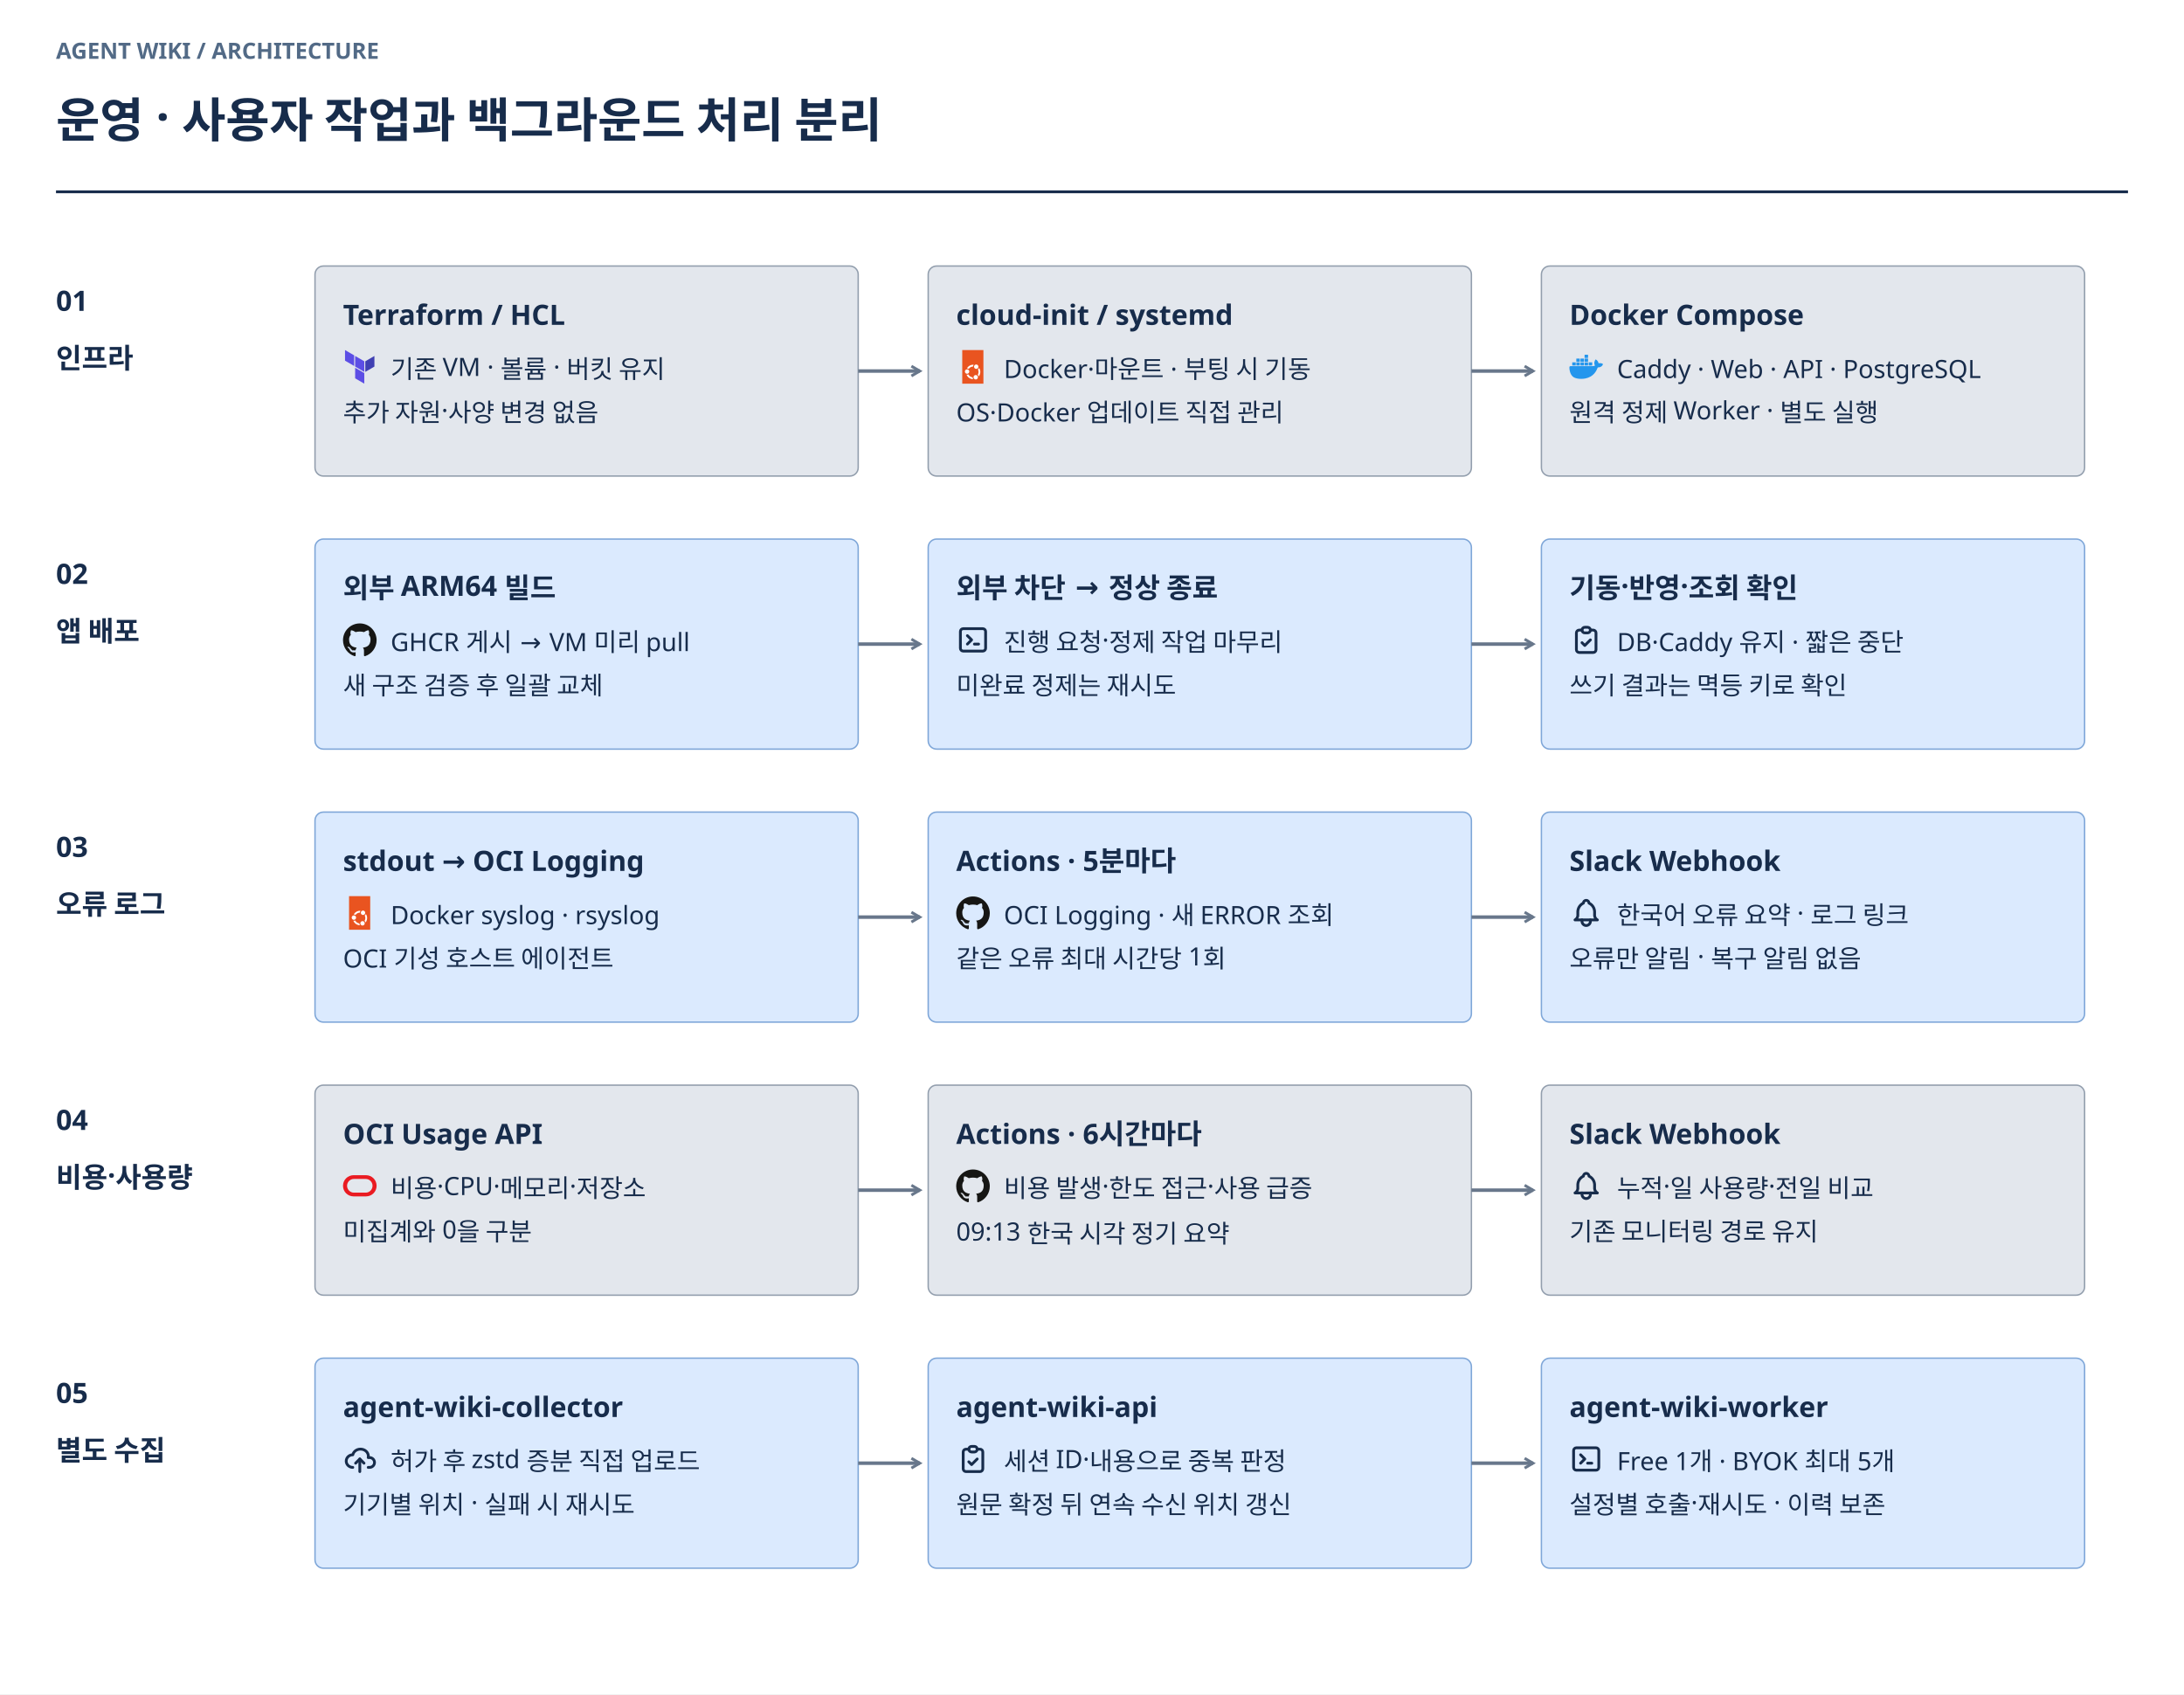
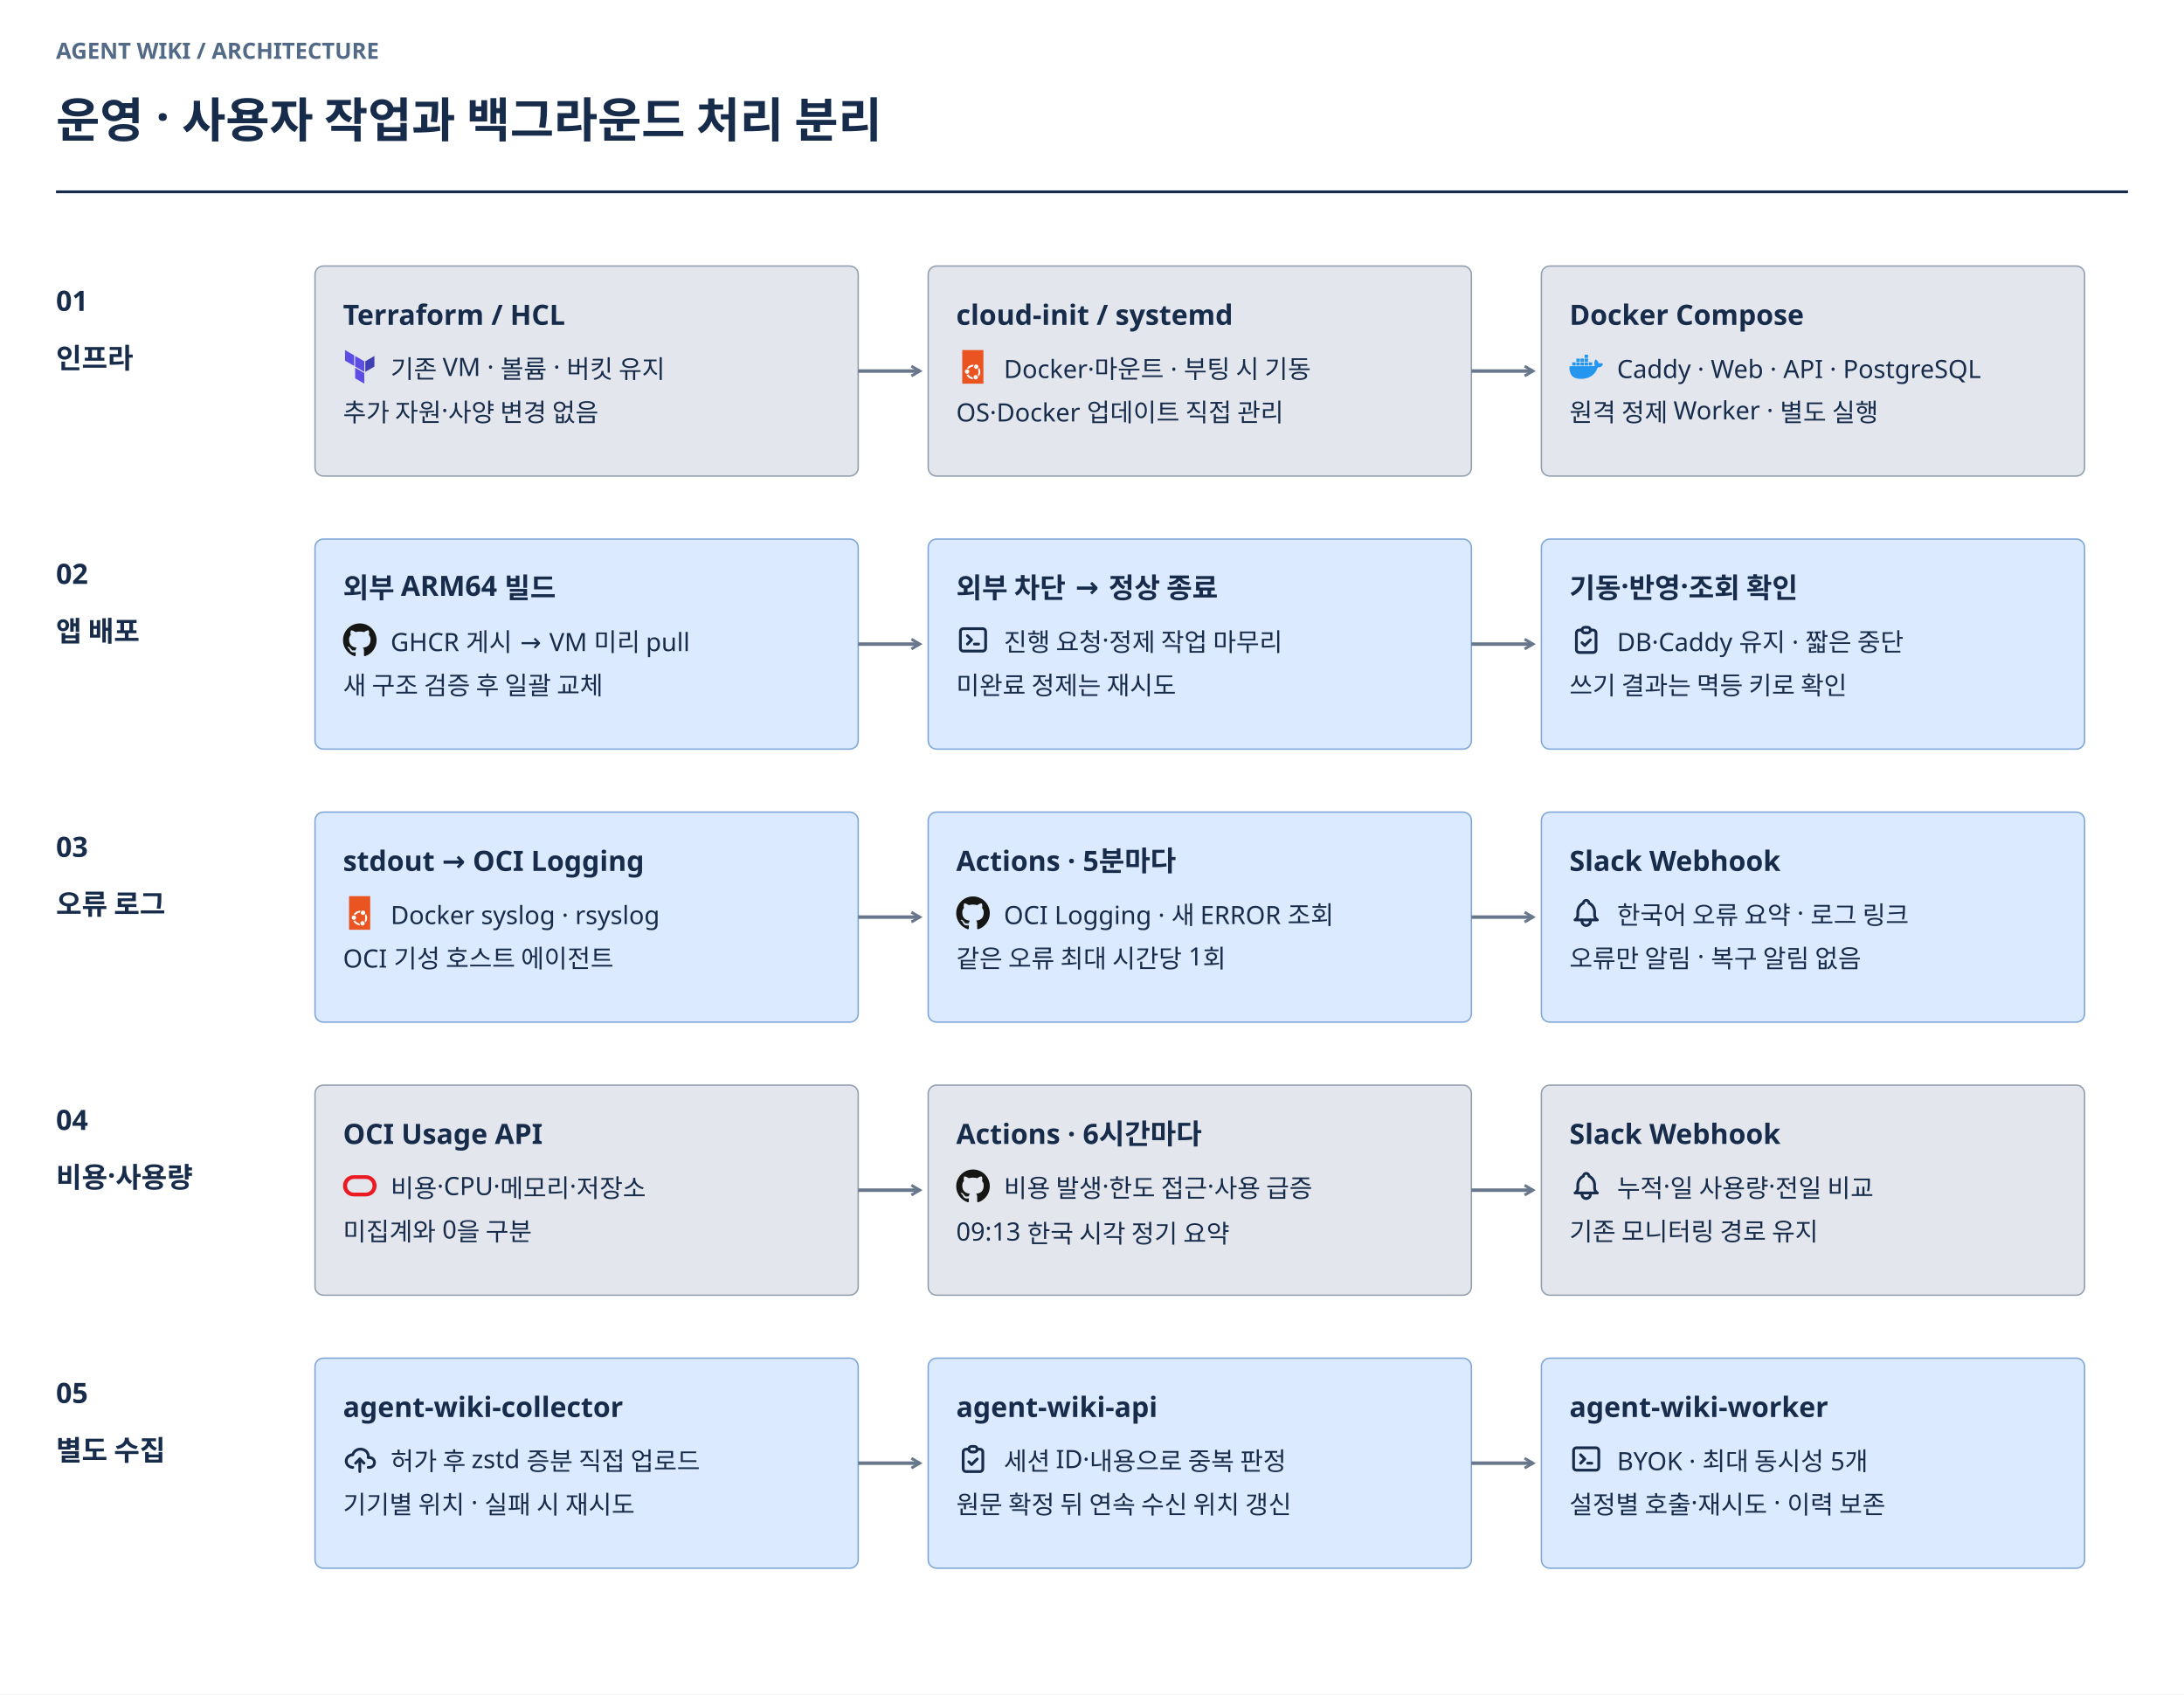
<svg xmlns="http://www.w3.org/2000/svg" width="1560" height="1210" viewBox="0 0 1560 1210" role="img" aria-labelledby="title desc">
  <defs>
    <marker id="arrow-ingest" markerWidth="9" markerHeight="9" refX="7" refY="4.5" orient="auto-start-reverse" markerUnits="userSpaceOnUse">
      <path d="M1 1 L7 4.5 L1 8" fill="none" stroke="#B35C00" stroke-width="2" />
    </marker>
    <marker id="arrow-query" markerWidth="9" markerHeight="9" refX="7" refY="4.5" orient="auto-start-reverse" markerUnits="userSpaceOnUse">
      <path d="M1 1 L7 4.5 L1 8" fill="none" stroke="#245CC5" stroke-width="2" />
    </marker>
    <marker id="arrow-ops" markerWidth="9" markerHeight="9" refX="7" refY="4.5" orient="auto-start-reverse" markerUnits="userSpaceOnUse">
      <path d="M1 1 L7 4.5 L1 8" fill="none" stroke="#68778B" stroke-width="2" />
    </marker>
    <marker id="arrow-relation" markerWidth="9" markerHeight="9" refX="7" refY="4.5" orient="auto-start-reverse" markerUnits="userSpaceOnUse">
      <path d="M1 1 L7 4.5 L1 8" fill="none" stroke="#8054A3" stroke-width="2" />
    </marker>
  </defs>
  <g font-family="Noto Sans KR, sans-serif">
    <rect width="1560" height="1210" fill="#FFFFFF" />
    <text x="40" y="42" font-size="16" font-weight="700" fill="#526A86">AGENT WIKI / ARCHITECTURE</text>
    <text x="40" y="98" font-size="34" font-weight="700" fill="#172C4B">운영 · 사용자 작업과 백그라운드 처리 분리</text>
    <path d="M40 137 H1520" stroke="#172C4B" stroke-width="2" />
    <text x="40" y="222" font-size="20" font-weight="700" fill="#172C4B">01</text>
    <text x="40" y="263" font-size="20" font-weight="700" fill="#172C4B">인프라</text>
    <rect x="225" y="190" width="388" height="150" rx="6" fill="#E3E7ED" stroke="#929EAD" />
    <text x="245" y="232" font-size="20" font-weight="700" fill="#172C4B">Terraform / HCL</text>
    <svg fill="none" viewBox="0 0 100 100" x="245" y="250" width="24" height="24" color="#172C4B">
      <path fill="#5c4ee5" d="M6 0v31.563l27.181 15.793V15.788zm57.344 33.4L36.156 17.619V49.18l27.188 15.794zm-.007 66.6-27.18-15.787V52.65l27.18 15.781z" />
      <path fill="#4040b2" d="M66.319 33.4v31.575L93.5 49.18V17.62z" />
    </svg>
    <text x="279" y="270" font-size="18" font-weight="400" fill="#172C4B">기존 VM · 볼륨 · 버킷 유지</text>
    <text x="245" y="301" font-size="18" font-weight="400" fill="#172C4B">추가 자원·사양 변경 없음</text>
    <path d="M613 265 H657" fill="none" stroke="#68778B" stroke-width="2.5" stroke-linejoin="round" marker-end="url(#arrow-ops)" />
    <rect x="663" y="190" width="388" height="150" rx="6" fill="#E3E7ED" stroke="#929EAD" />
    <text x="683" y="232" font-size="20" font-weight="700" fill="#172C4B">cloud-init / systemd</text>
    <svg fill="none" viewBox="0 0 100 100" x="683" y="250" width="24" height="24" color="#172C4B">
      <path fill="#e95420" d="M81.018 0H18v100h63.018z" />
      <path fill="#fff" d="M32.408 70.555c3.602 0 6.524-2.944 6.524-6.576 0-3.63-2.922-6.574-6.524-6.574-3.603 0-6.523 2.943-6.523 6.575 0 3.63 2.92 6.575 6.523 6.575m27.17-14.418c3.604 0 6.524-2.943 6.524-6.575 0-3.63-2.92-6.575-6.524-6.575-3.602 0-6.523 2.944-6.523 6.575s2.921 6.575 6.523 6.575M47.122 80.905c-4.7-1.015-8.626-4.04-10.834-8.33a9.3 9.3 0 0 1-5.578.69C33.38 79.877 39.045 84.68 46 86.183c1.526.33 3.08.49 4.633.48a9.45 9.45 0 0 1-1.91-5.498 16 16 0 0 1-1.6-.263zm10.99 6.61c3.603 0 6.523-2.944 6.523-6.575s-2.92-6.575-6.523-6.575-6.524 2.943-6.524 6.575c0 3.63 2.921 6.575 6.523 6.575m9.078-8.99a21.62 21.62 0 0 0 4.241-17.358 21.7 21.7 0 0 0-3.173-7.882 9.45 9.45 0 0 1-3.668 4.33 16.2 16.2 0 0 1 1.508 10.918 16.2 16.2 0 0 1-2.029 5.094 9.45 9.45 0 0 1 3.123 4.9zM31.906 54.55a9.2 9.2 0 0 1 2.465.2 9.2 9.2 0 0 1 2.979 1.21c2.937-4.258 7.676-6.812 12.811-6.908a9.53 9.53 0 0 1 1.98-5.333c-8.205-.654-16.178 3.614-20.238 10.833z" />
    </svg>
    <text x="717" y="270" font-size="18" font-weight="400" fill="#172C4B">Docker·마운트 · 부팅 시 기동</text>
    <text x="683" y="301" font-size="18" font-weight="400" fill="#172C4B">OS·Docker 업데이트 직접 관리</text>
    <path d="M1051 265 H1095" fill="none" stroke="#68778B" stroke-width="2.5" stroke-linejoin="round" marker-end="url(#arrow-ops)" />
    <rect x="1101" y="190" width="388" height="150" rx="6" fill="#E3E7ED" stroke="#929EAD" />
    <text x="1121" y="232" font-size="20" font-weight="700" fill="#172C4B">Docker Compose</text>
    <svg fill="none" viewBox="0 0 100 100" x="1121" y="250" width="24" height="24" color="#172C4B">
      <g fill="#2496ed" clip-path="url(#docker-1121-250-a)">
        <path d="M99.014 41.088c-.271-.215-2.803-2.127-8.142-2.127-1.41.006-2.817.127-4.207.362-1.034-7.083-6.89-10.537-7.153-10.692l-1.433-.827-.943 1.361a19.2 19.2 0 0 0-2.55 5.96c-.955 4.043-.374 7.84 1.68 11.087-2.48 1.382-6.459 1.723-7.264 1.753H3.131a3.13 3.13 0 0 0-3.127 3.113A47.4 47.4 0 0 0 2.89 68.004c2.27 5.951 5.645 10.334 10.037 13.017 4.922 3.014 12.918 4.736 21.982 4.736a65.6 65.6 0 0 0 12.207-1.106 51 51 0 0 0 15.932-5.787 43.8 43.8 0 0 0 10.872-8.9c5.22-5.908 8.328-12.488 10.64-18.335h.922c5.714 0 9.227-2.286 11.165-4.203a12.2 12.2 0 0 0 2.945-4.361l.409-1.197z" />
        <path d="M9.236 46.036h8.827a.77.77 0 0 0 .771-.771v-7.863a.77.77 0 0 0-.766-.775H9.236a.77.77 0 0 0-.77.771v7.867c0 .426.345.77.77.77m12.164.001h8.828a.77.77 0 0 0 .77-.771v-7.863a.77.77 0 0 0-.766-.775H21.4a.775.775 0 0 0-.775.775v7.863c.003.426.349.77.775.77m12.35.001h8.827a.77.77 0 0 0 .77-.771v-7.863a.77.77 0 0 0-.766-.775h-8.832a.77.77 0 0 0-.77.771v7.867c0 .426.345.77.77.77m12.204.001h8.827a.775.775 0 0 0 .775-.771v-7.863a.775.775 0 0 0-.775-.775h-8.827a.77.77 0 0 0-.771.771v7.867c0 .426.345.77.77.77M21.4 34.724h8.828a.775.775 0 0 0 .77-.775v-7.862a.77.77 0 0 0-.77-.771H21.4a.775.775 0 0 0-.776.77v7.863a.78.78 0 0 0 .776.775m12.35 0h8.827a.775.775 0 0 0 .77-.775v-7.862a.77.77 0 0 0-.77-.771H33.75a.77.77 0 0 0-.771.77v7.863c0 .426.344.773.77.775m12.204 0h8.827a.78.78 0 0 0 .775-.775v-7.862a.775.775 0 0 0-.775-.771h-8.827a.77.77 0 0 0-.771.77v7.863c0 .426.344.773.77.775m.001-11.316h8.827a.775.775 0 0 0 .775-.77V14.77a.775.775 0 0 0-.775-.77h-8.827a.77.77 0 0 0-.771.77v7.868c0 .425.345.77.77.77m12.311 22.628h8.827a.775.775 0 0 0 .775-.771v-7.863a.775.775 0 0 0-.775-.775h-8.827a.77.77 0 0 0-.77.771v7.867c0 .426.345.77.77.77" />
      </g>
      <defs>
        <clipPath id="docker-1121-250-a">
          <path fill="#fff" d="M0 0h100v100H0z" />
        </clipPath>
      </defs>
    </svg>
    <text x="1155" y="270" font-size="18" font-weight="400" fill="#172C4B">Caddy · Web · API · PostgreSQL</text>
    <text x="1121" y="301" font-size="18" font-weight="400" fill="#172C4B">원격 정제 Worker · 별도 실행</text>
    <text x="40" y="417" font-size="20" font-weight="700" fill="#172C4B">02</text>
    <text x="40" y="458" font-size="20" font-weight="700" fill="#172C4B">앱 배포</text>
    <rect x="225" y="385" width="388" height="150" rx="6" fill="#DBEAFE" stroke="#7EA6D8" />
    <text x="245" y="427" font-size="20" font-weight="700" fill="#172C4B">외부 ARM64 빌드</text>
    <svg fill="none" viewBox="0 0 100 100" x="245" y="445" width="24" height="24" color="#172C4B">
      <path fill="#161614" d="M50 1C22.39 1 0 23.386 0 51c0 22.092 14.327 40.834 34.193 47.446 2.499.462 3.417-1.085 3.417-2.406 0-1.192-.047-5.131-.068-9.309-13.91 3.025-16.846-5.9-16.846-5.9-2.274-5.779-5.551-7.315-5.551-7.315-4.537-3.104.341-3.04.341-3.04 5.022.353 7.665 5.153 7.665 5.153 4.46 7.644 11.697 5.434 14.55 4.156.449-3.232 1.745-5.437 3.175-6.686-11.106-1.264-22.78-5.552-22.78-24.71 0-5.459 1.953-9.92 5.151-13.42-.519-1.26-2.23-6.346.485-13.233 0 0 4.198-1.344 13.753 5.125 3.988-1.108 8.266-1.663 12.515-1.682 4.25.019 8.53.574 12.526 1.682 9.544-6.469 13.736-5.125 13.736-5.125 2.722 6.887 1.01 11.973.49 13.232 3.206 3.502 5.146 7.962 5.146 13.42 0 19.205-11.697 23.434-22.83 24.671 1.793 1.552 3.391 4.595 3.391 9.26 0 6.69-.058 12.074-.058 13.721 0 1.33.9 2.89 3.435 2.399C85.692 91.819 100 73.085 100 51c0-27.614-22.386-50-50-50" />
      <path fill="#161614" d="M18.727 72.227c-.11.248-.502.322-.857.152-.363-.163-.567-.502-.45-.751.109-.256.5-.327.862-.156.363.163.57.505.445.755m2.46 2.194c-.24.221-.706.118-1.022-.231-.327-.349-.388-.814-.146-1.04.246-.22.698-.117 1.026.232.327.353.39.816.14 1.04zm1.687 2.808c-.307.213-.808.013-1.118-.432-.306-.444-.306-.977.007-1.191.31-.214.804-.021 1.118.42.305.452.305.985-.008 1.203m2.853 3.252c-.274.302-.858.22-1.285-.192-.437-.403-.56-.975-.284-1.277.277-.303.864-.218 1.295.191.434.403.566.979.274 1.278m3.688 1.098c-.12.391-.683.57-1.25.403-.565-.171-.935-.63-.821-1.026.118-.394.682-.58 1.253-.401.565.17.936.625.818 1.024m4.197.465c.014.413-.466.755-1.06.762-.599.013-1.082-.32-1.088-.726 0-.416.469-.755 1.067-.765.594-.012 1.081.32 1.081.73m4.123-.158c.071.403-.342.816-.932.926-.58.106-1.118-.143-1.192-.541-.072-.413.35-.826.928-.933.592-.103 1.12.14 1.196.548" />
    </svg>
    <text x="279" y="465" font-size="18" font-weight="400" fill="#172C4B">GHCR 게시 → VM 미리 pull</text>
    <text x="245" y="496" font-size="18" font-weight="400" fill="#172C4B">새 구조 검증 후 일괄 교체</text>
    <path d="M613 460 H657" fill="none" stroke="#68778B" stroke-width="2.5" stroke-linejoin="round" marker-end="url(#arrow-ops)" />
    <rect x="663" y="385" width="388" height="150" rx="6" fill="#DBEAFE" stroke="#7EA6D8" />
    <text x="683" y="427" font-size="20" font-weight="700" fill="#172C4B">외부 차단 → 정상 종료</text>
    <svg width="24" height="24" viewBox="0 0 24 24" fill="none" stroke="currentColor" stroke-width="2" stroke-linecap="round" stroke-linejoin="round" x="683" y="445" color="#172C4B">
      <path d="M8 9l3 3l-3 3" />
      <path d="M13 15l3 0" />
      <path d="M3 4m0 2a2 2 0 0 1 2 -2h14a2 2 0 0 1 2 2v12a2 2 0 0 1 -2 2h-14a2 2 0 0 1 -2 -2z" />
    </svg>
    <text x="717" y="465" font-size="18" font-weight="400" fill="#172C4B">진행 요청·정제 작업 마무리</text>
    <text x="683" y="496" font-size="18" font-weight="400" fill="#172C4B">미완료 정제는 재시도</text>
    <path d="M1051 460 H1095" fill="none" stroke="#68778B" stroke-width="2.5" stroke-linejoin="round" marker-end="url(#arrow-ops)" />
    <rect x="1101" y="385" width="388" height="150" rx="6" fill="#DBEAFE" stroke="#7EA6D8" />
    <text x="1121" y="427" font-size="20" font-weight="700" fill="#172C4B">기동·반영·조회 확인</text>
    <svg width="24" height="24" viewBox="0 0 24 24" fill="none" stroke="currentColor" stroke-width="2" stroke-linecap="round" stroke-linejoin="round" x="1121" y="445" color="#172C4B">
      <path d="M9 5h-2a2 2 0 0 0 -2 2v12a2 2 0 0 0 2 2h10a2 2 0 0 0 2 -2v-12a2 2 0 0 0 -2 -2h-2" />
      <path d="M9 3m0 2a2 2 0 0 1 2 -2h2a2 2 0 0 1 2 2v0a2 2 0 0 1 -2 2h-2a2 2 0 0 1 -2 -2z" />
      <path d="M9 14l2 2l4 -4" />
    </svg>
    <text x="1155" y="465" font-size="18" font-weight="400" fill="#172C4B">DB·Caddy 유지 · 짧은 중단</text>
    <text x="1121" y="496" font-size="18" font-weight="400" fill="#172C4B">쓰기 결과는 멱등 키로 확인</text>
    <text x="40" y="612" font-size="20" font-weight="700" fill="#172C4B">03</text>
    <text x="40" y="653" font-size="20" font-weight="700" fill="#172C4B">오류 로그</text>
    <rect x="225" y="580" width="388" height="150" rx="6" fill="#DBEAFE" stroke="#7EA6D8" />
    <text x="245" y="622" font-size="20" font-weight="700" fill="#172C4B">stdout → OCI Logging</text>
    <svg fill="none" viewBox="0 0 100 100" x="245" y="640" width="24" height="24" color="#172C4B">
      <path fill="#e95420" d="M81.018 0H18v100h63.018z" />
      <path fill="#fff" d="M32.408 70.555c3.602 0 6.524-2.944 6.524-6.576 0-3.63-2.922-6.574-6.524-6.574-3.603 0-6.523 2.943-6.523 6.575 0 3.63 2.92 6.575 6.523 6.575m27.17-14.418c3.604 0 6.524-2.943 6.524-6.575 0-3.63-2.92-6.575-6.524-6.575-3.602 0-6.523 2.944-6.523 6.575s2.921 6.575 6.523 6.575M47.122 80.905c-4.7-1.015-8.626-4.04-10.834-8.33a9.3 9.3 0 0 1-5.578.69C33.38 79.877 39.045 84.68 46 86.183c1.526.33 3.08.49 4.633.48a9.45 9.45 0 0 1-1.91-5.498 16 16 0 0 1-1.6-.263zm10.99 6.61c3.603 0 6.523-2.944 6.523-6.575s-2.92-6.575-6.523-6.575-6.524 2.943-6.524 6.575c0 3.63 2.921 6.575 6.523 6.575m9.078-8.99a21.62 21.62 0 0 0 4.241-17.358 21.7 21.7 0 0 0-3.173-7.882 9.45 9.45 0 0 1-3.668 4.33 16.2 16.2 0 0 1 1.508 10.918 16.2 16.2 0 0 1-2.029 5.094 9.45 9.45 0 0 1 3.123 4.9zM31.906 54.55a9.2 9.2 0 0 1 2.465.2 9.2 9.2 0 0 1 2.979 1.21c2.937-4.258 7.676-6.812 12.811-6.908a9.53 9.53 0 0 1 1.98-5.333c-8.205-.654-16.178 3.614-20.238 10.833z" />
    </svg>
    <text x="279" y="660" font-size="18" font-weight="400" fill="#172C4B">Docker syslog · rsyslog</text>
    <text x="245" y="691" font-size="18" font-weight="400" fill="#172C4B">OCI 기성 호스트 에이전트</text>
    <path d="M613 655 H657" fill="none" stroke="#68778B" stroke-width="2.5" stroke-linejoin="round" marker-end="url(#arrow-ops)" />
    <rect x="663" y="580" width="388" height="150" rx="6" fill="#DBEAFE" stroke="#7EA6D8" />
    <text x="683" y="622" font-size="20" font-weight="700" fill="#172C4B">Actions · 5분마다</text>
    <svg fill="none" viewBox="0 0 100 100" x="683" y="640" width="24" height="24" color="#172C4B">
      <path fill="#161614" d="M50 1C22.39 1 0 23.386 0 51c0 22.092 14.327 40.834 34.193 47.446 2.499.462 3.417-1.085 3.417-2.406 0-1.192-.047-5.131-.068-9.309-13.91 3.025-16.846-5.9-16.846-5.9-2.274-5.779-5.551-7.315-5.551-7.315-4.537-3.104.341-3.04.341-3.04 5.022.353 7.665 5.153 7.665 5.153 4.46 7.644 11.697 5.434 14.55 4.156.449-3.232 1.745-5.437 3.175-6.686-11.106-1.264-22.78-5.552-22.78-24.71 0-5.459 1.953-9.92 5.151-13.42-.519-1.26-2.23-6.346.485-13.233 0 0 4.198-1.344 13.753 5.125 3.988-1.108 8.266-1.663 12.515-1.682 4.25.019 8.53.574 12.526 1.682 9.544-6.469 13.736-5.125 13.736-5.125 2.722 6.887 1.01 11.973.49 13.232 3.206 3.502 5.146 7.962 5.146 13.42 0 19.205-11.697 23.434-22.83 24.671 1.793 1.552 3.391 4.595 3.391 9.26 0 6.69-.058 12.074-.058 13.721 0 1.33.9 2.89 3.435 2.399C85.692 91.819 100 73.085 100 51c0-27.614-22.386-50-50-50" />
      <path fill="#161614" d="M18.727 72.227c-.11.248-.502.322-.857.152-.363-.163-.567-.502-.45-.751.109-.256.5-.327.862-.156.363.163.57.505.445.755m2.46 2.194c-.24.221-.706.118-1.022-.231-.327-.349-.388-.814-.146-1.04.246-.22.698-.117 1.026.232.327.353.39.816.14 1.04zm1.687 2.808c-.307.213-.808.013-1.118-.432-.306-.444-.306-.977.007-1.191.31-.214.804-.021 1.118.42.305.452.305.985-.008 1.203m2.853 3.252c-.274.302-.858.22-1.285-.192-.437-.403-.56-.975-.284-1.277.277-.303.864-.218 1.295.191.434.403.566.979.274 1.278m3.688 1.098c-.12.391-.683.57-1.25.403-.565-.171-.935-.63-.821-1.026.118-.394.682-.58 1.253-.401.565.17.936.625.818 1.024m4.197.465c.014.413-.466.755-1.06.762-.599.013-1.082-.32-1.088-.726 0-.416.469-.755 1.067-.765.594-.012 1.081.32 1.081.73m4.123-.158c.071.403-.342.816-.932.926-.58.106-1.118-.143-1.192-.541-.072-.413.35-.826.928-.933.592-.103 1.12.14 1.196.548" />
    </svg>
    <text x="717" y="660" font-size="18" font-weight="400" fill="#172C4B">OCI Logging · 새 ERROR 조회</text>
    <text x="683" y="691" font-size="18" font-weight="400" fill="#172C4B">같은 오류 최대 시간당 1회</text>
    <path d="M1051 655 H1095" fill="none" stroke="#68778B" stroke-width="2.5" stroke-linejoin="round" marker-end="url(#arrow-ops)" />
    <rect x="1101" y="580" width="388" height="150" rx="6" fill="#DBEAFE" stroke="#7EA6D8" />
    <text x="1121" y="622" font-size="20" font-weight="700" fill="#172C4B">Slack Webhook</text>
    <svg width="24" height="24" viewBox="0 0 24 24" fill="none" stroke="currentColor" stroke-width="2" stroke-linecap="round" stroke-linejoin="round" x="1121" y="640" color="#172C4B">
      <path d="M10 5a2 2 0 1 1 4 0a7 7 0 0 1 4 6v3a4 4 0 0 0 2 3h-16a4 4 0 0 0 2 -3v-3a7 7 0 0 1 4 -6" />
      <path d="M9 17v1a3 3 0 0 0 6 0v-1" />
    </svg>
    <text x="1155" y="660" font-size="18" font-weight="400" fill="#172C4B">한국어 오류 요약 · 로그 링크</text>
    <text x="1121" y="691" font-size="18" font-weight="400" fill="#172C4B">오류만 알림 · 복구 알림 없음</text>
    <text x="40" y="807" font-size="20" font-weight="700" fill="#172C4B">04</text>
    <text x="40" y="848" font-size="20" font-weight="700" fill="#172C4B">비용·사용량</text>
    <rect x="225" y="775" width="388" height="150" rx="6" fill="#E3E7ED" stroke="#929EAD" />
    <text x="245" y="817" font-size="20" font-weight="700" fill="#172C4B">OCI Usage API</text>
    <svg fill="none" viewBox="0 0 100 100" x="245" y="835" width="24" height="24" color="#172C4B">
      <path fill="#ea1b22" d="M31.529 81.056C14.013 81.056 0 67.044 0 49.528s14.013-31.529 31.529-31.529H68.47c17.517 0 31.53 14.013 31.53 31.529S85.987 81.056 68.471 81.056zM67.516 69.91c11.465 0 20.382-9.236 20.382-20.382 0-11.465-9.236-20.382-20.382-20.382H32.484c-11.465 0-20.382 9.235-20.382 20.382 0 11.146 9.236 20.382 20.382 20.382z" />
    </svg>
    <text x="279" y="855" font-size="18" font-weight="400" fill="#172C4B">비용·CPU·메모리·저장소</text>
    <text x="245" y="886" font-size="18" font-weight="400" fill="#172C4B">미집계와 0을 구분</text>
    <path d="M613 850 H657" fill="none" stroke="#68778B" stroke-width="2.5" stroke-linejoin="round" marker-end="url(#arrow-ops)" />
    <rect x="663" y="775" width="388" height="150" rx="6" fill="#E3E7ED" stroke="#929EAD" />
    <text x="683" y="817" font-size="20" font-weight="700" fill="#172C4B">Actions · 6시간마다</text>
    <svg fill="none" viewBox="0 0 100 100" x="683" y="835" width="24" height="24" color="#172C4B">
      <path fill="#161614" d="M50 1C22.39 1 0 23.386 0 51c0 22.092 14.327 40.834 34.193 47.446 2.499.462 3.417-1.085 3.417-2.406 0-1.192-.047-5.131-.068-9.309-13.91 3.025-16.846-5.9-16.846-5.9-2.274-5.779-5.551-7.315-5.551-7.315-4.537-3.104.341-3.04.341-3.04 5.022.353 7.665 5.153 7.665 5.153 4.46 7.644 11.697 5.434 14.55 4.156.449-3.232 1.745-5.437 3.175-6.686-11.106-1.264-22.78-5.552-22.78-24.71 0-5.459 1.953-9.92 5.151-13.42-.519-1.26-2.23-6.346.485-13.233 0 0 4.198-1.344 13.753 5.125 3.988-1.108 8.266-1.663 12.515-1.682 4.25.019 8.53.574 12.526 1.682 9.544-6.469 13.736-5.125 13.736-5.125 2.722 6.887 1.01 11.973.49 13.232 3.206 3.502 5.146 7.962 5.146 13.42 0 19.205-11.697 23.434-22.83 24.671 1.793 1.552 3.391 4.595 3.391 9.26 0 6.69-.058 12.074-.058 13.721 0 1.33.9 2.89 3.435 2.399C85.692 91.819 100 73.085 100 51c0-27.614-22.386-50-50-50" />
      <path fill="#161614" d="M18.727 72.227c-.11.248-.502.322-.857.152-.363-.163-.567-.502-.45-.751.109-.256.5-.327.862-.156.363.163.57.505.445.755m2.46 2.194c-.24.221-.706.118-1.022-.231-.327-.349-.388-.814-.146-1.04.246-.22.698-.117 1.026.232.327.353.39.816.14 1.04zm1.687 2.808c-.307.213-.808.013-1.118-.432-.306-.444-.306-.977.007-1.191.31-.214.804-.021 1.118.42.305.452.305.985-.008 1.203m2.853 3.252c-.274.302-.858.22-1.285-.192-.437-.403-.56-.975-.284-1.277.277-.303.864-.218 1.295.191.434.403.566.979.274 1.278m3.688 1.098c-.12.391-.683.57-1.25.403-.565-.171-.935-.63-.821-1.026.118-.394.682-.58 1.253-.401.565.17.936.625.818 1.024m4.197.465c.014.413-.466.755-1.06.762-.599.013-1.082-.32-1.088-.726 0-.416.469-.755 1.067-.765.594-.012 1.081.32 1.081.73m4.123-.158c.071.403-.342.816-.932.926-.58.106-1.118-.143-1.192-.541-.072-.413.35-.826.928-.933.592-.103 1.12.14 1.196.548" />
    </svg>
    <text x="717" y="855" font-size="18" font-weight="400" fill="#172C4B">비용 발생·한도 접근·사용 급증</text>
    <text x="683" y="886" font-size="18" font-weight="400" fill="#172C4B">09:13 한국 시각 정기 요약</text>
    <path d="M1051 850 H1095" fill="none" stroke="#68778B" stroke-width="2.5" stroke-linejoin="round" marker-end="url(#arrow-ops)" />
    <rect x="1101" y="775" width="388" height="150" rx="6" fill="#E3E7ED" stroke="#929EAD" />
    <text x="1121" y="817" font-size="20" font-weight="700" fill="#172C4B">Slack Webhook</text>
    <svg width="24" height="24" viewBox="0 0 24 24" fill="none" stroke="currentColor" stroke-width="2" stroke-linecap="round" stroke-linejoin="round" x="1121" y="835" color="#172C4B">
      <path d="M10 5a2 2 0 1 1 4 0a7 7 0 0 1 4 6v3a4 4 0 0 0 2 3h-16a4 4 0 0 0 2 -3v-3a7 7 0 0 1 4 -6" />
      <path d="M9 17v1a3 3 0 0 0 6 0v-1" />
    </svg>
    <text x="1155" y="855" font-size="18" font-weight="400" fill="#172C4B">누적·일 사용량·전일 비교</text>
    <text x="1121" y="886" font-size="18" font-weight="400" fill="#172C4B">기존 모니터링 경로 유지</text>
    <text x="40" y="1002" font-size="20" font-weight="700" fill="#172C4B">05</text>
    <text x="40" y="1043" font-size="20" font-weight="700" fill="#172C4B">별도 수집</text>
    <rect x="225" y="970" width="388" height="150" rx="6" fill="#DBEAFE" stroke="#7EA6D8" />
    <text x="245" y="1012" font-size="20" font-weight="700" fill="#172C4B">agent-wiki-collector</text>
    <svg width="24" height="24" viewBox="0 0 24 24" fill="none" stroke="currentColor" stroke-width="2" stroke-linecap="round" stroke-linejoin="round" x="245" y="1030" color="#172C4B">
      <path d="M7 18a4.6 4.4 0 0 1 0 -9a5 4.5 0 0 1 11 2h1a3.5 3.5 0 0 1 0 7h-1" />
      <path d="M9 15l3 -3l3 3" />
      <path d="M12 12l0 9" />
    </svg>
    <text x="279" y="1050" font-size="18" font-weight="400" fill="#172C4B">허가 후 zstd 증분 직접 업로드</text>
    <text x="245" y="1081" font-size="18" font-weight="400" fill="#172C4B">기기별 위치 · 실패 시 재시도</text>
    <path d="M613 1045 H657" fill="none" stroke="#68778B" stroke-width="2.5" stroke-linejoin="round" marker-end="url(#arrow-ops)" />
    <rect x="663" y="970" width="388" height="150" rx="6" fill="#DBEAFE" stroke="#7EA6D8" />
    <text x="683" y="1012" font-size="20" font-weight="700" fill="#172C4B">agent-wiki-api</text>
    <svg width="24" height="24" viewBox="0 0 24 24" fill="none" stroke="currentColor" stroke-width="2" stroke-linecap="round" stroke-linejoin="round" x="683" y="1030" color="#172C4B">
      <path d="M9 5h-2a2 2 0 0 0 -2 2v12a2 2 0 0 0 2 2h10a2 2 0 0 0 2 -2v-12a2 2 0 0 0 -2 -2h-2" />
      <path d="M9 3m0 2a2 2 0 0 1 2 -2h2a2 2 0 0 1 2 2v0a2 2 0 0 1 -2 2h-2a2 2 0 0 1 -2 -2z" />
      <path d="M9 14l2 2l4 -4" />
    </svg>
    <text x="717" y="1050" font-size="18" font-weight="400" fill="#172C4B">세션 ID·내용으로 중복 판정</text>
    <text x="683" y="1081" font-size="18" font-weight="400" fill="#172C4B">원문 확정 뒤 연속 수신 위치 갱신</text>
    <path d="M1051 1045 H1095" fill="none" stroke="#68778B" stroke-width="2.5" stroke-linejoin="round" marker-end="url(#arrow-ops)" />
    <rect x="1101" y="970" width="388" height="150" rx="6" fill="#DBEAFE" stroke="#7EA6D8" />
    <text x="1121" y="1012" font-size="20" font-weight="700" fill="#172C4B">agent-wiki-worker</text>
    <svg width="24" height="24" viewBox="0 0 24 24" fill="none" stroke="currentColor" stroke-width="2" stroke-linecap="round" stroke-linejoin="round" x="1121" y="1030" color="#172C4B">
      <path d="M8 9l3 3l-3 3" />
      <path d="M13 15l3 0" />
      <path d="M3 4m0 2a2 2 0 0 1 2 -2h14a2 2 0 0 1 2 2v12a2 2 0 0 1 -2 2h-14a2 2 0 0 1 -2 -2z" />
    </svg>
-     <text x="1155" y="1050" font-size="18" font-weight="400" fill="#172C4B">Free 1개 · BYOK 최대 5개</text>
+     <text x="1155" y="1050" font-size="18" font-weight="400" fill="#172C4B">BYOK · 최대 동시성 5개</text>
    <text x="1121" y="1081" font-size="18" font-weight="400" fill="#172C4B">설정별 호출·재시도 · 이력 보존</text>
  </g>
</svg>
